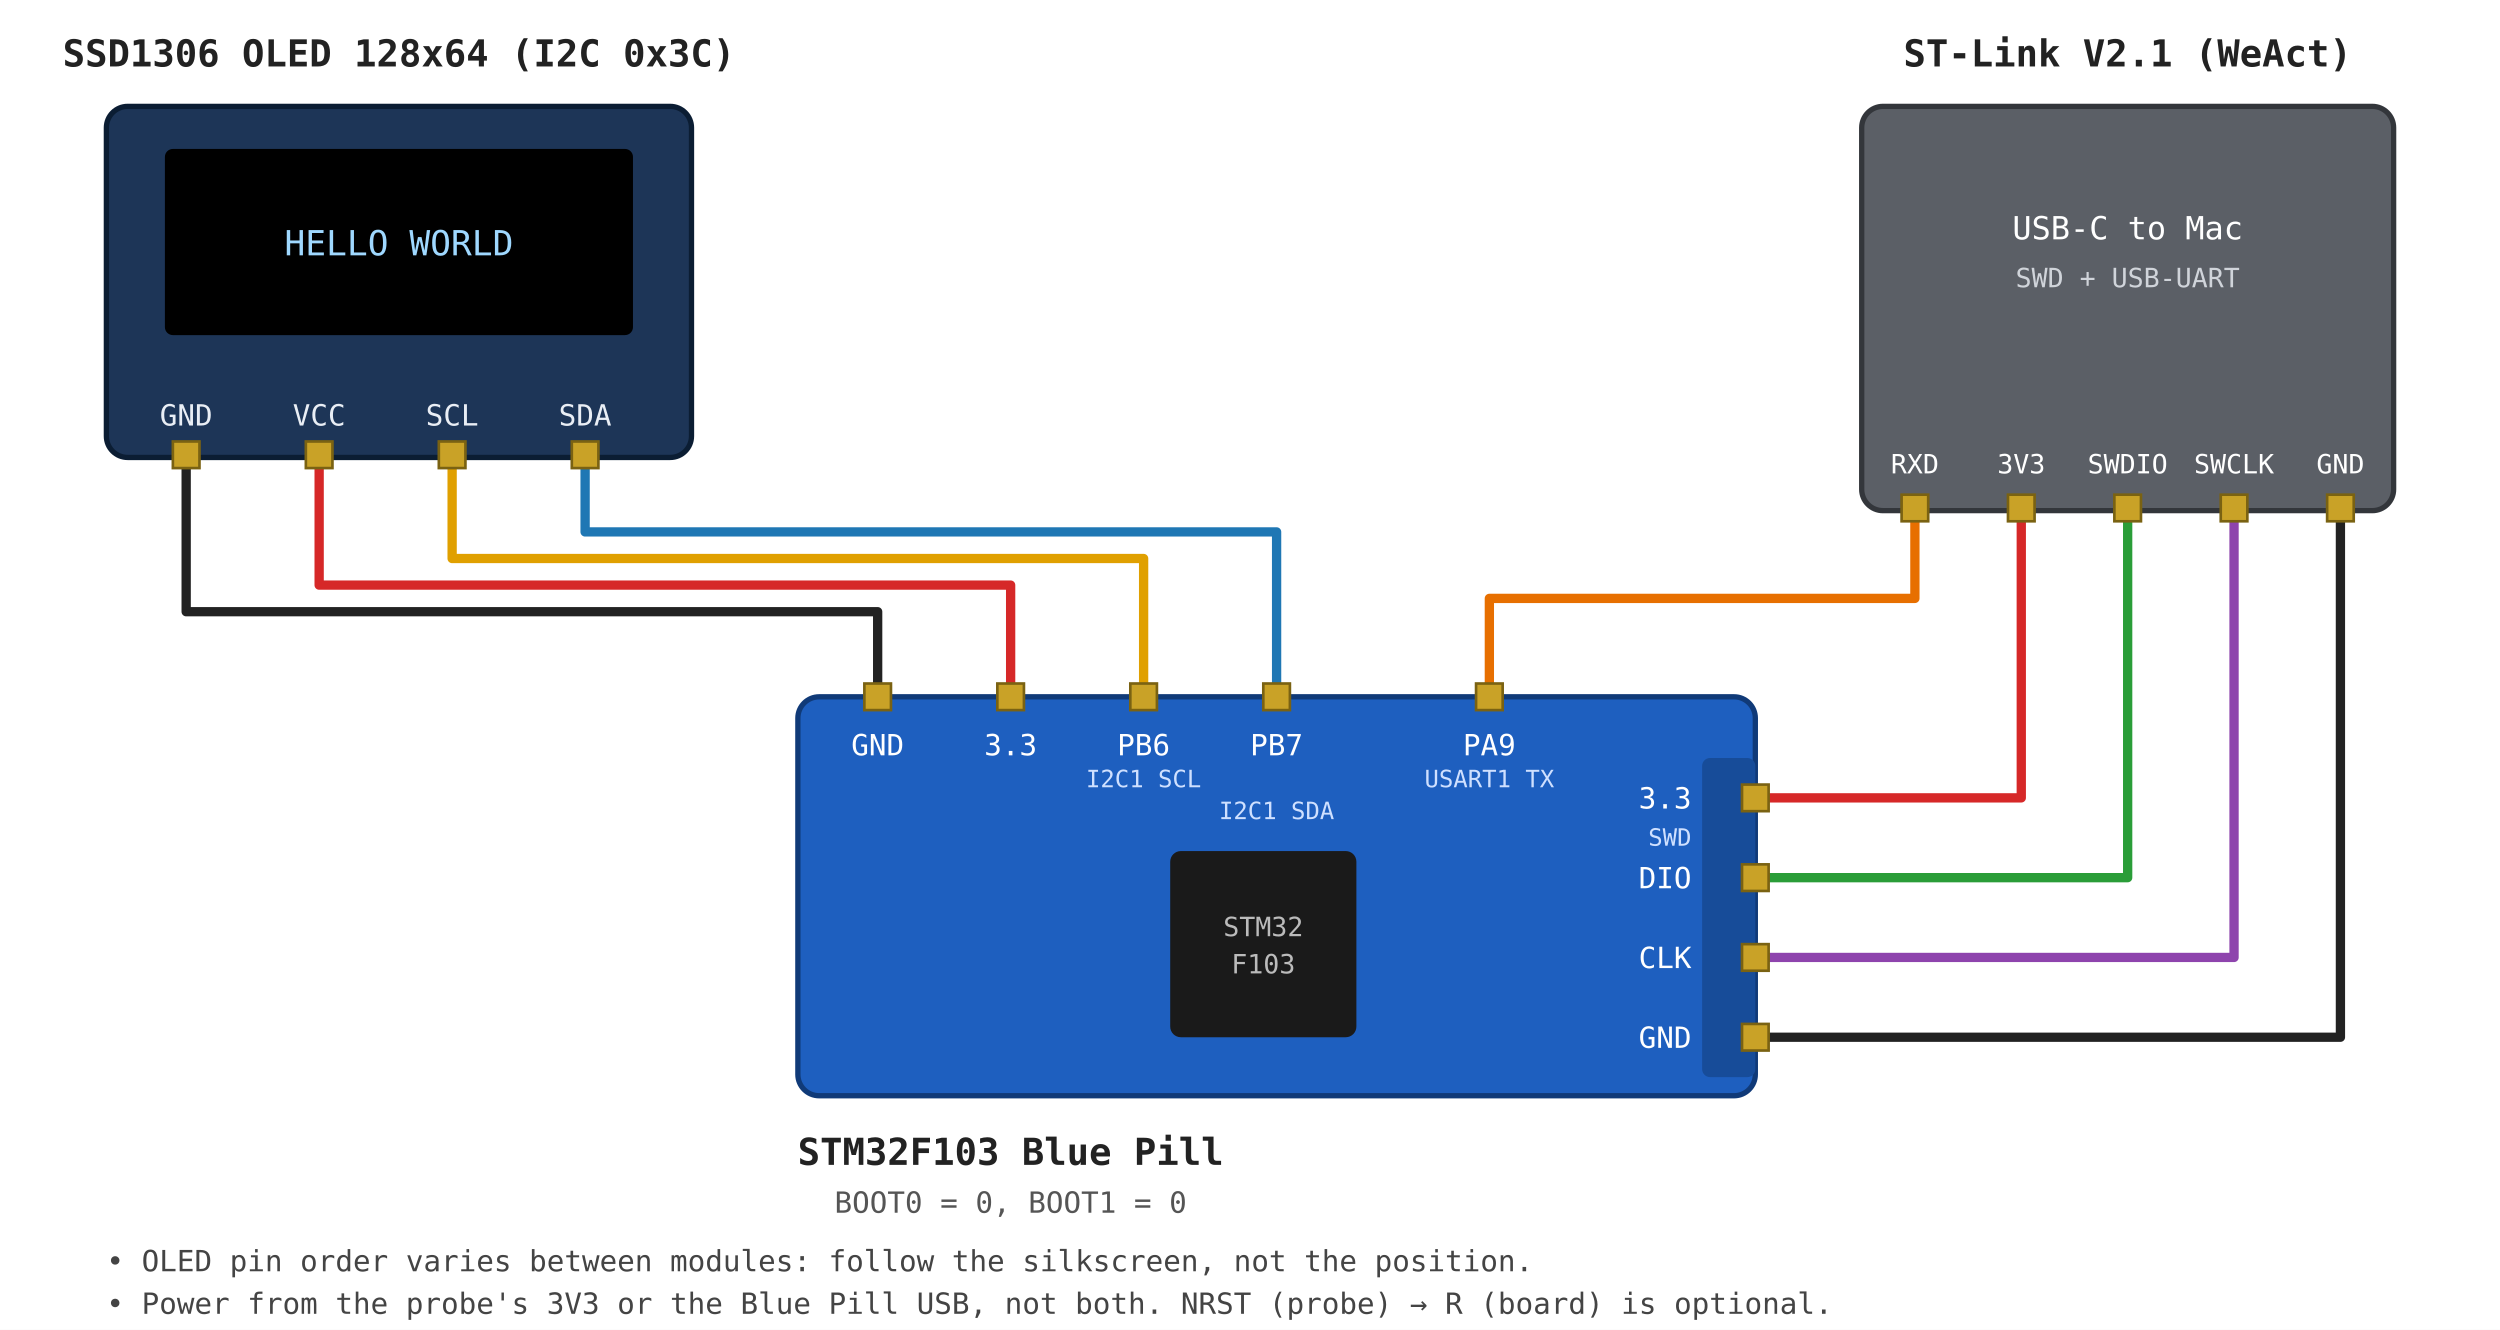
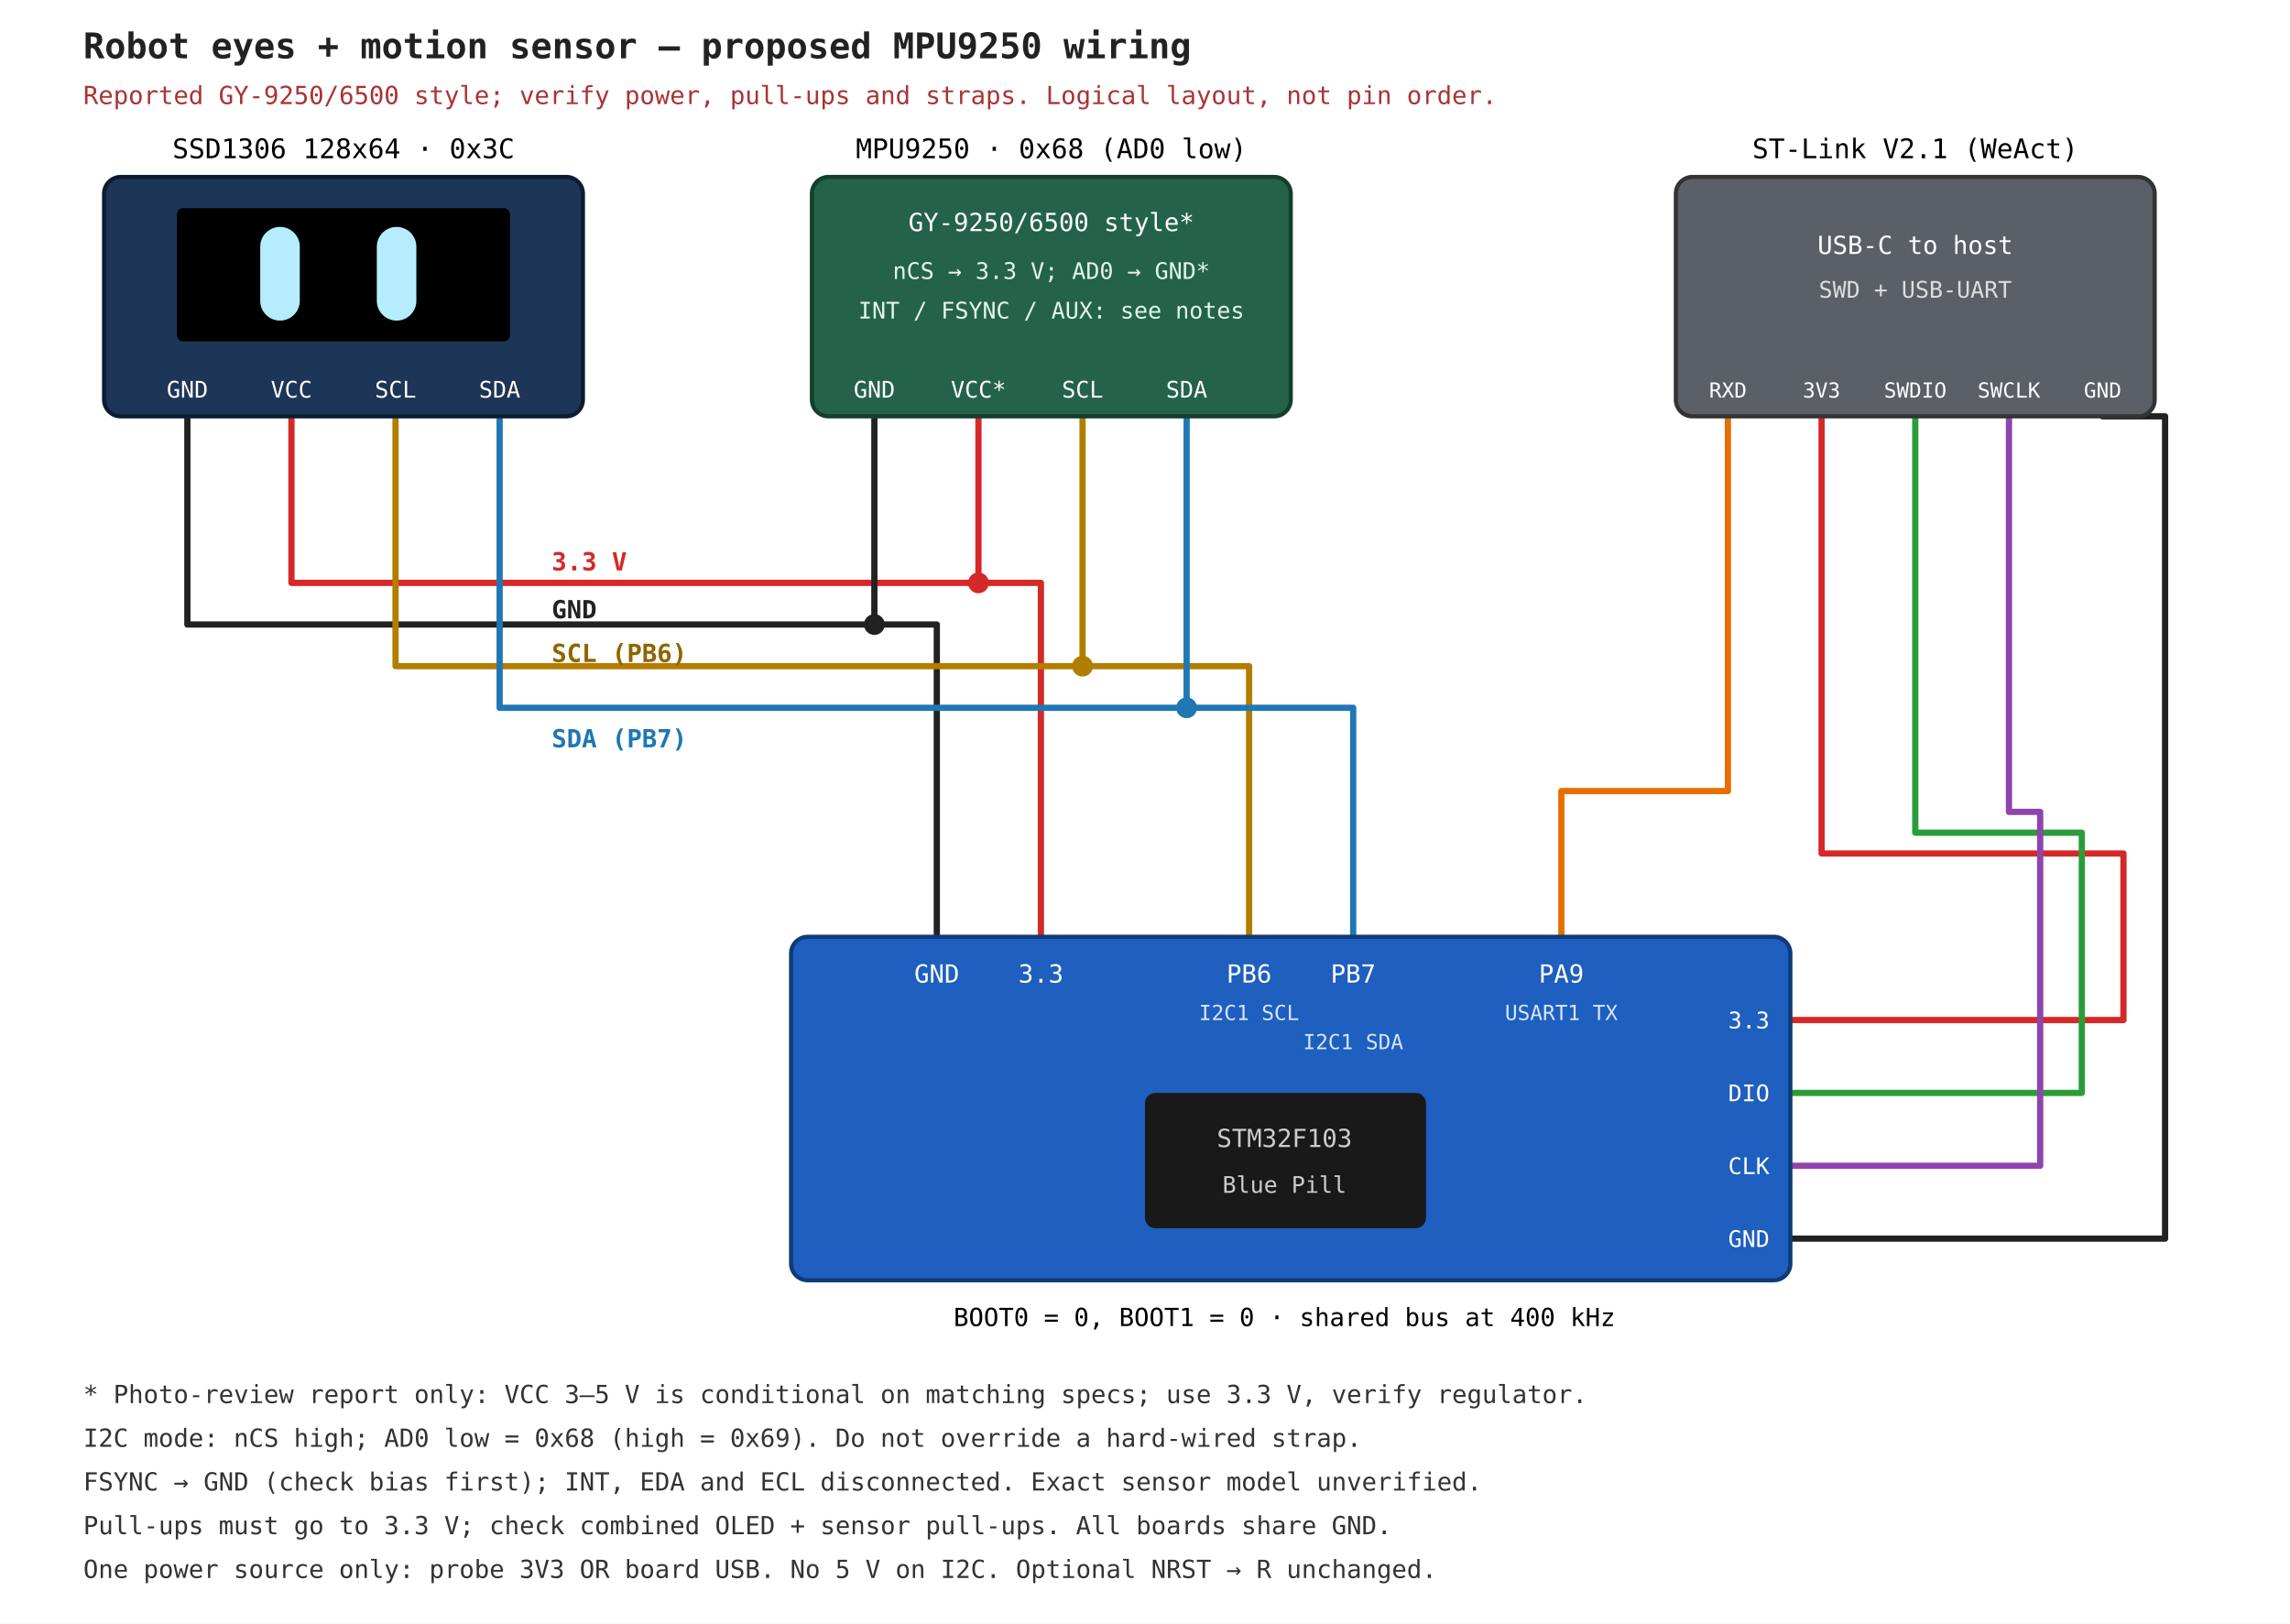
- <svg xmlns="http://www.w3.org/2000/svg" viewBox="0 0 940 500" width="940" height="500" font-family="ui-monospace, SFMono-Regular, Menlo, Consolas, monospace">
-   <rect width="940" height="500" fill="#ffffff" />
-   <g fill="none" stroke-width="3.5" stroke-linejoin="round" stroke-linecap="round">
-     <polyline points="70,172 70,230 330,230 330,262" stroke="#222222" />
-     <polyline points="120,172 120,220 380,220 380,262" stroke="#d62828" />
-     <polyline points="170,172 170,210 430,210 430,262" stroke="#e0a000" />
-     <polyline points="220,172 220,200 480,200 480,262" stroke="#1f77b4" />
-     <polyline points="720,192 720,225 560,225 560,262" stroke="#e76f00" />
-     <polyline points="760,192 760,300 662,300" stroke="#d62828" />
-     <polyline points="800,192 800,330 662,330" stroke="#2a9d38" />
-     <polyline points="840,192 840,360 662,360" stroke="#8e44ad" />
-     <polyline points="880,192 880,390 662,390" stroke="#222222" />
+ <svg xmlns="http://www.w3.org/2000/svg" viewBox="0 0 1100 780" width="1100" height="780" font-family="ui-monospace, SFMono-Regular, Menlo, Consolas, monospace">
+   <rect width="1100" height="780" fill="#fff" />
+   <text x="40" y="28" font-size="17" font-weight="bold" fill="#222">Robot eyes + motion sensor — proposed MPU9250 wiring</text>
+   <text x="40" y="50" font-size="12" fill="#a33">Reported GY-9250/6500 style; verify power, pull-ups and straps. Logical layout, not pin order.</text>
+   <g fill="none" stroke-width="3" stroke-linejoin="round" stroke-linecap="round">
+     <path d="M140 200 V280 H500 V450 M470 200 V280" stroke="#d62828" />
+     <path d="M90 200 V300 H450 V450 M420 200 V300" stroke="#222" />
+     <path d="M190 200 V320 H600 V450 M520 200 V320" stroke="#b37d00" />
+     <path d="M240 200 V340 H650 V450 M570 200 V340" stroke="#1f77b4" />
+     <path d="M830 200 V380 H750 V450" stroke="#e76f00" />
+     <path d="M875 200 V410 H1020 V490 H860" stroke="#d62828" />
+     <path d="M920 200 V400 H1000 V525 H860" stroke="#2a9d38" />
+     <path d="M965 200 V390 H980 V560 H860" stroke="#8e44ad" />
+     <path d="M1010 200 H1040 V595 H860" stroke="#222" />
  </g>
-   <rect x="40" y="40" width="220" height="132" rx="8" fill="#1d3557" stroke="#0b1d33" stroke-width="2" />
-   <rect x="62" y="56" width="176" height="70" rx="3" fill="#000000" />
-   <text x="150" y="96" fill="#9fd8ff" font-size="13" text-anchor="middle">HELLO WORLD</text>
-   <text x="150" y="25" fill="#222" font-size="14" font-weight="bold" text-anchor="middle">SSD1306 OLED 128x64 (I2C 0x3C)</text>
-   <g fill="#e9eef5" font-size="11" text-anchor="middle">
-     <text x="70" y="160">GND</text>
-     <text x="120" y="160">VCC</text>
-     <text x="170" y="160">SCL</text>
-     <text x="220" y="160">SDA</text>
+   <g>
+     <circle cx="470" cy="280" r="5" fill="#d62828" />
+     <circle cx="420" cy="300" r="5" fill="#222" />
+     <circle cx="520" cy="320" r="5" fill="#b37d00" />
+     <circle cx="570" cy="340" r="5" fill="#1f77b4" />
  </g>
-   <g fill="#c9a227" stroke="#7a6212">
-     <rect x="65" y="166" width="10" height="10" />
-     <rect x="115" y="166" width="10" height="10" />
-     <rect x="165" y="166" width="10" height="10" />
-     <rect x="215" y="166" width="10" height="10" />
+   <g font-size="12" font-weight="bold">
+     <text x="265" y="274" fill="#d62828">3.3 V</text>
+     <text x="265" y="297" fill="#222">GND</text>
+     <text x="265" y="318" fill="#906400">SCL (PB6)</text>
+     <text x="265" y="359" fill="#1f77b4">SDA (PB7)</text>
  </g>
-   <rect x="700" y="40" width="200" height="152" rx="8" fill="#5b5f66" stroke="#33363b" stroke-width="2" />
-   <text x="800" y="25" fill="#222" font-size="14" font-weight="bold" text-anchor="middle">ST-Link V2.1 (WeAct)</text>
-   <text x="800" y="90" fill="#ffffff" font-size="12" text-anchor="middle">USB-C to Mac</text>
-   <text x="800" y="108" fill="#d0d4da" font-size="10" text-anchor="middle">SWD + USB-UART</text>
-   <g fill="#ffffff" font-size="10" text-anchor="middle">
-     <text x="720" y="178">RXD</text>
-     <text x="760" y="178">3V3</text>
-     <text x="800" y="178">SWDIO</text>
-     <text x="840" y="178">SWCLK</text>
-     <text x="880" y="178">GND</text>
+   <rect x="50" y="85" width="230" height="115" rx="8" fill="#1d3557" stroke="#0b1d33" stroke-width="2" />
+   <text x="165" y="76" font-size="13" text-anchor="middle">SSD1306 128x64 · 0x3C</text>
+   <rect x="85" y="100" width="160" height="64" rx="3" fill="#000" />
+   <rect x="125" y="109" width="19" height="45" rx="9.5" fill="#b5edff" />
+   <rect x="181" y="109" width="19" height="45" rx="9.5" fill="#b5edff" />
+   <g font-size="11" fill="#fff" text-anchor="middle">
+     <text x="90" y="191">GND</text>
+     <text x="140" y="191">VCC</text>
+     <text x="190" y="191">SCL</text>
+     <text x="240" y="191">SDA</text>
  </g>
-   <g fill="#c9a227" stroke="#7a6212">
-     <rect x="715" y="186" width="10" height="10" />
-     <rect x="755" y="186" width="10" height="10" />
-     <rect x="795" y="186" width="10" height="10" />
-     <rect x="835" y="186" width="10" height="10" />
-     <rect x="875" y="186" width="10" height="10" />
+   <rect x="390" y="85" width="230" height="115" rx="8" fill="#24634a" stroke="#133f2d" stroke-width="2" />
+   <text x="505" y="76" font-size="13" text-anchor="middle">MPU9250 · 0x68 (AD0 low)</text>
+   <text x="505" y="111" font-size="12" fill="#fff" text-anchor="middle">GY-9250/6500 style*</text>
+   <text x="505" y="134" font-size="11" fill="#e3f6e9" text-anchor="middle">nCS → 3.3 V; AD0 → GND*</text>
+   <text x="505" y="153" font-size="11" fill="#e3f6e9" text-anchor="middle">INT / FSYNC / AUX: see notes</text>
+   <g font-size="11" fill="#fff" text-anchor="middle">
+     <text x="420" y="191">GND</text>
+     <text x="470" y="191">VCC*</text>
+     <text x="520" y="191">SCL</text>
+     <text x="570" y="191">SDA</text>
  </g>
-   <rect x="300" y="262" width="360" height="150" rx="8" fill="#1e5fbf" stroke="#103a78" stroke-width="2" />
-   <rect x="440" y="320" width="70" height="70" rx="4" fill="#1a1a1a" />
-   <text x="475" y="352" fill="#bbbbbb" font-size="10" text-anchor="middle">STM32</text>
-   <text x="475" y="366" fill="#bbbbbb" font-size="10" text-anchor="middle">F103</text>
-   <text x="380" y="438" fill="#222" font-size="14" font-weight="bold" text-anchor="middle">STM32F103 Blue Pill</text>
-   <text x="380" y="456" fill="#555" font-size="11" text-anchor="middle">BOOT0 = 0, BOOT1 = 0</text>
-   <g fill="#c9a227" stroke="#7a6212">
-     <rect x="325" y="257" width="10" height="10" />
-     <rect x="375" y="257" width="10" height="10" />
-     <rect x="425" y="257" width="10" height="10" />
-     <rect x="475" y="257" width="10" height="10" />
-     <rect x="555" y="257" width="10" height="10" />
+   <rect x="805" y="85" width="230" height="115" rx="8" fill="#5b5f66" stroke="#333" stroke-width="2" />
+   <text x="920" y="76" font-size="13" text-anchor="middle">ST-Link V2.1 (WeAct)</text>
+   <text x="920" y="122" font-size="12" fill="#fff" text-anchor="middle">USB-C to host</text>
+   <text x="920" y="143" font-size="11" fill="#ddd" text-anchor="middle">SWD + USB-UART</text>
+   <g font-size="10" fill="#fff" text-anchor="middle">
+     <text x="830" y="191">RXD</text>
+     <text x="875" y="191">3V3</text>
+     <text x="920" y="191">SWDIO</text>
+     <text x="965" y="191">SWCLK</text>
+     <text x="1010" y="191">GND</text>
  </g>
-   <g fill="#ffffff" font-size="11" text-anchor="middle">
-     <text x="330" y="284">GND</text>
-     <text x="380" y="284">3.3</text>
-     <text x="430" y="284">PB6</text>
-     <text x="480" y="284">PB7</text>
-     <text x="560" y="284">PA9</text>
+   <rect x="380" y="450" width="480" height="165" rx="8" fill="#1e5fbf" stroke="#103a78" stroke-width="2" />
+   <g font-size="12" fill="#fff" text-anchor="middle">
+     <text x="450" y="472">GND</text>
+     <text x="500" y="472">3.3</text>
+     <text x="600" y="472">PB6</text>
+     <text x="650" y="472">PB7</text>
+     <text x="750" y="472">PA9</text>
  </g>
-   <g fill="#cfe0ff" font-size="9" text-anchor="middle">
-     <text x="430" y="296">I2C1 SCL</text>
-     <text x="480" y="308">I2C1 SDA</text>
-     <text x="560" y="296">USART1 TX</text>
+   <g font-size="10" fill="#d7e6ff" text-anchor="middle">
+     <text x="600" y="490">I2C1 SCL</text>
+     <text x="650" y="504">I2C1 SDA</text>
+     <text x="750" y="490">USART1 TX</text>
  </g>
-   <rect x="640" y="285" width="20" height="120" rx="3" fill="#174c99" />
-   <g fill="#c9a227" stroke="#7a6212">
-     <rect x="655" y="295" width="10" height="10" />
-     <rect x="655" y="325" width="10" height="10" />
-     <rect x="655" y="355" width="10" height="10" />
-     <rect x="655" y="385" width="10" height="10" />
+   <rect x="550" y="525" width="135" height="65" rx="5" fill="#191919" />
+   <text x="617" y="551" font-size="12" fill="#ccc" text-anchor="middle">STM32F103</text>
+   <text x="617" y="573" font-size="11" fill="#ccc" text-anchor="middle">Blue Pill</text>
+   <g font-size="11" fill="#fff" text-anchor="end">
+     <text x="850" y="494">3.3</text>
+     <text x="850" y="529">DIO</text>
+     <text x="850" y="564">CLK</text>
+     <text x="850" y="599">GND</text>
  </g>
-   <g fill="#ffffff" font-size="11" text-anchor="end">
-     <text x="636" y="304">3.3</text>
-     <text x="636" y="334">DIO</text>
-     <text x="636" y="364">CLK</text>
-     <text x="636" y="394">GND</text>
-   </g>
-   <text x="636" y="318" fill="#cfe0ff" font-size="9" text-anchor="end">SWD</text>
-   <g fill="#444" font-size="11">
-     <text x="40" y="478">• OLED pin order varies between modules: follow the silkscreen, not the position.</text>
-     <text x="40" y="494">• Power from the probe's 3V3 or the Blue Pill USB, not both. NRST (probe) → R (board) is optional.</text>
+   <text x="617" y="637" font-size="12" text-anchor="middle">BOOT0 = 0, BOOT1 = 0 · shared bus at 400 kHz</text>
+   <g font-size="12" fill="#333">
+     <text x="40" y="674">* Photo-review report only: VCC 3–5 V is conditional on matching specs; use 3.3 V, verify regulator.</text>
+     <text x="40" y="695">  I2C mode: nCS high; AD0 low = 0x68 (high = 0x69). Do not override a hard-wired strap.</text>
+     <text x="40" y="716">  FSYNC → GND (check bias first); INT, EDA and ECL disconnected. Exact sensor model unverified.</text>
+     <text x="40" y="737">  Pull-ups must go to 3.3 V; check combined OLED + sensor pull-ups. All boards share GND.</text>
+     <text x="40" y="758">  One power source only: probe 3V3 OR board USB. No 5 V on I2C. Optional NRST → R unchanged.</text>
  </g>
</svg>
